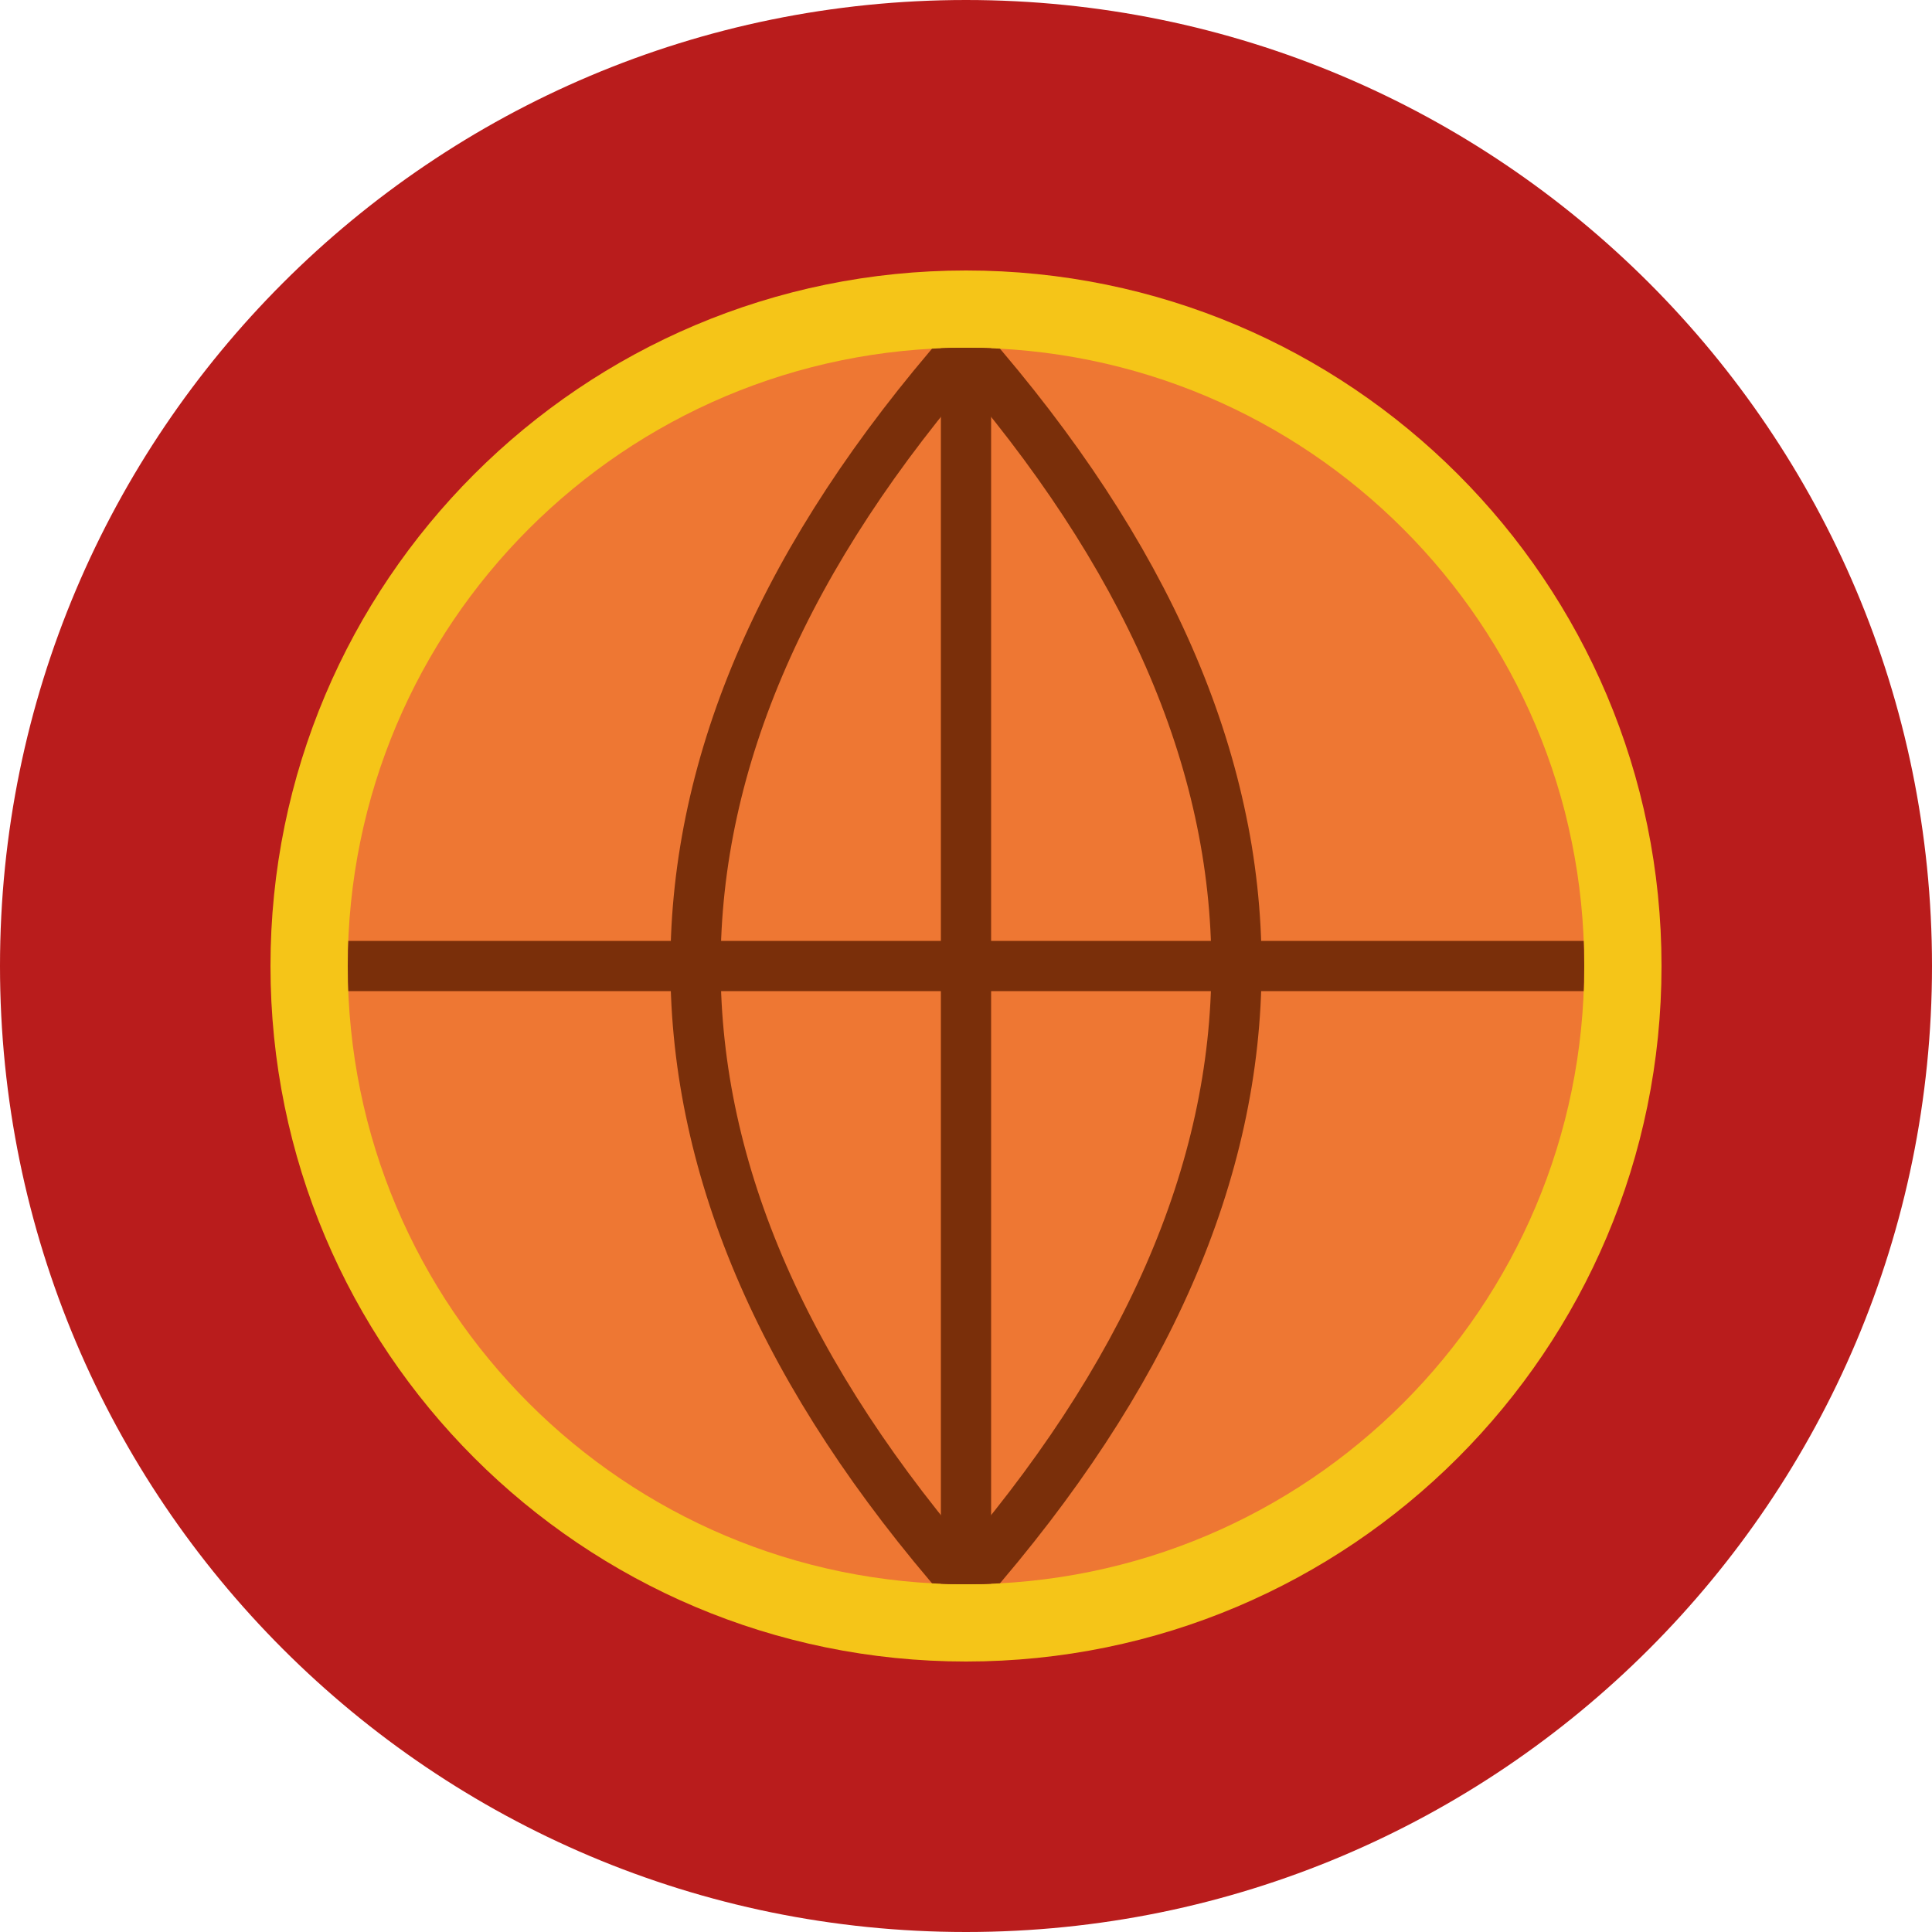
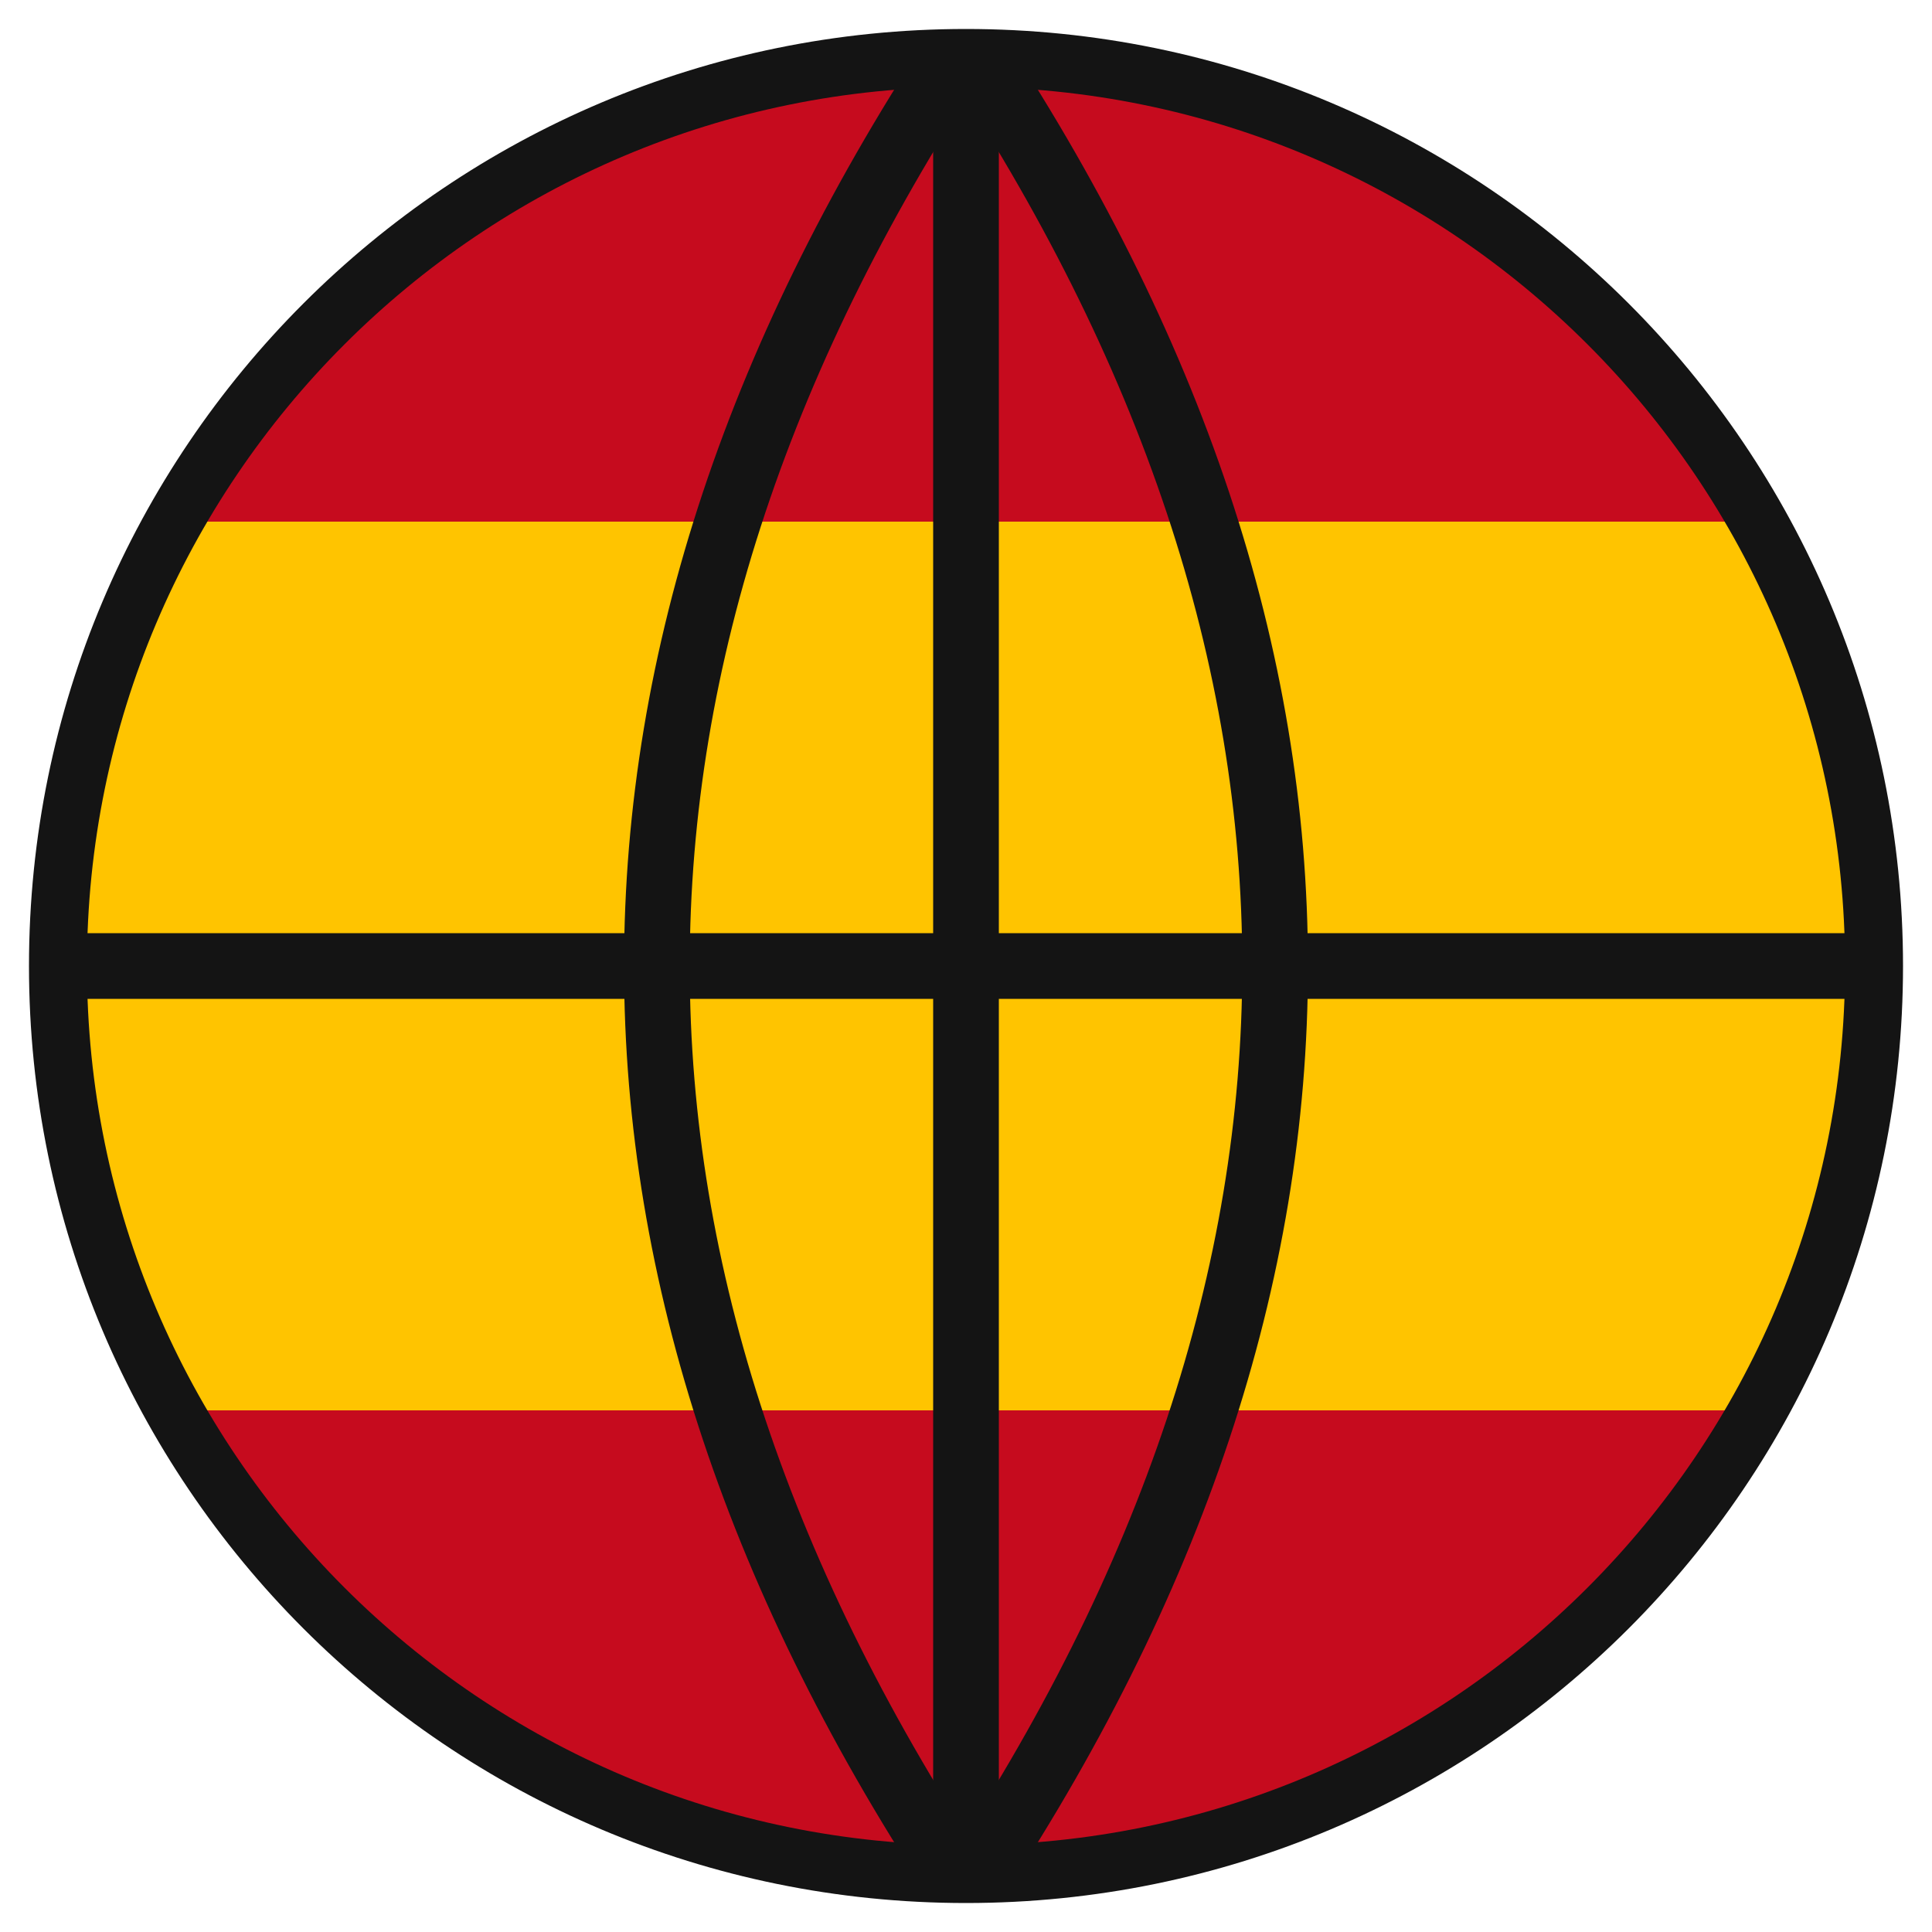
<svg xmlns="http://www.w3.org/2000/svg" viewBox="0 0 100 100">
  <defs>
    <clipPath id="ball">
-       <circle cx="50" cy="50" r="32" />
+       <circle cx="50" cy="50" r="47" />
    </clipPath>
  </defs>
-   <circle cx="50" cy="50" r="50" fill="#b91c1c" />
-   <circle cx="50" cy="50" r="36" fill="#f5c518" />
-   <circle cx="50" cy="50" r="32" fill="#ee7733" />
-   <g clip-path="url(#ball)" fill="none" stroke="#7a2f0a" stroke-width="2.6">
-     <line x1="50" y1="18" x2="50" y2="82" />
-     <line x1="18" y1="50" x2="82" y2="50" />
-     <path d="M50 18 Q22 50 50 82" />
-     <path d="M50 18 Q78 50 50 82" />
+   <g clip-path="url(#ball)">
+     <rect x="0" y="0" width="100" height="27" fill="#c60b1e" />
+     <rect x="0" y="27" width="100" height="46" fill="#ffc400" />
+     <rect x="0" y="73" width="100" height="27" fill="#c60b1e" />
+     <g fill="none" stroke="#141414" stroke-width="3.4" stroke-linecap="round">
+       <line x1="50" y1="2" x2="50" y2="98" />
+       <line x1="2" y1="50" x2="98" y2="50" />
+       <path d="M50 2 Q18 50 50 98" />
+       <path d="M50 2 Q82 50 50 98" />
+     </g>
  </g>
+   <circle cx="50" cy="50" r="47" fill="none" stroke="#141414" stroke-width="3" />
</svg>
